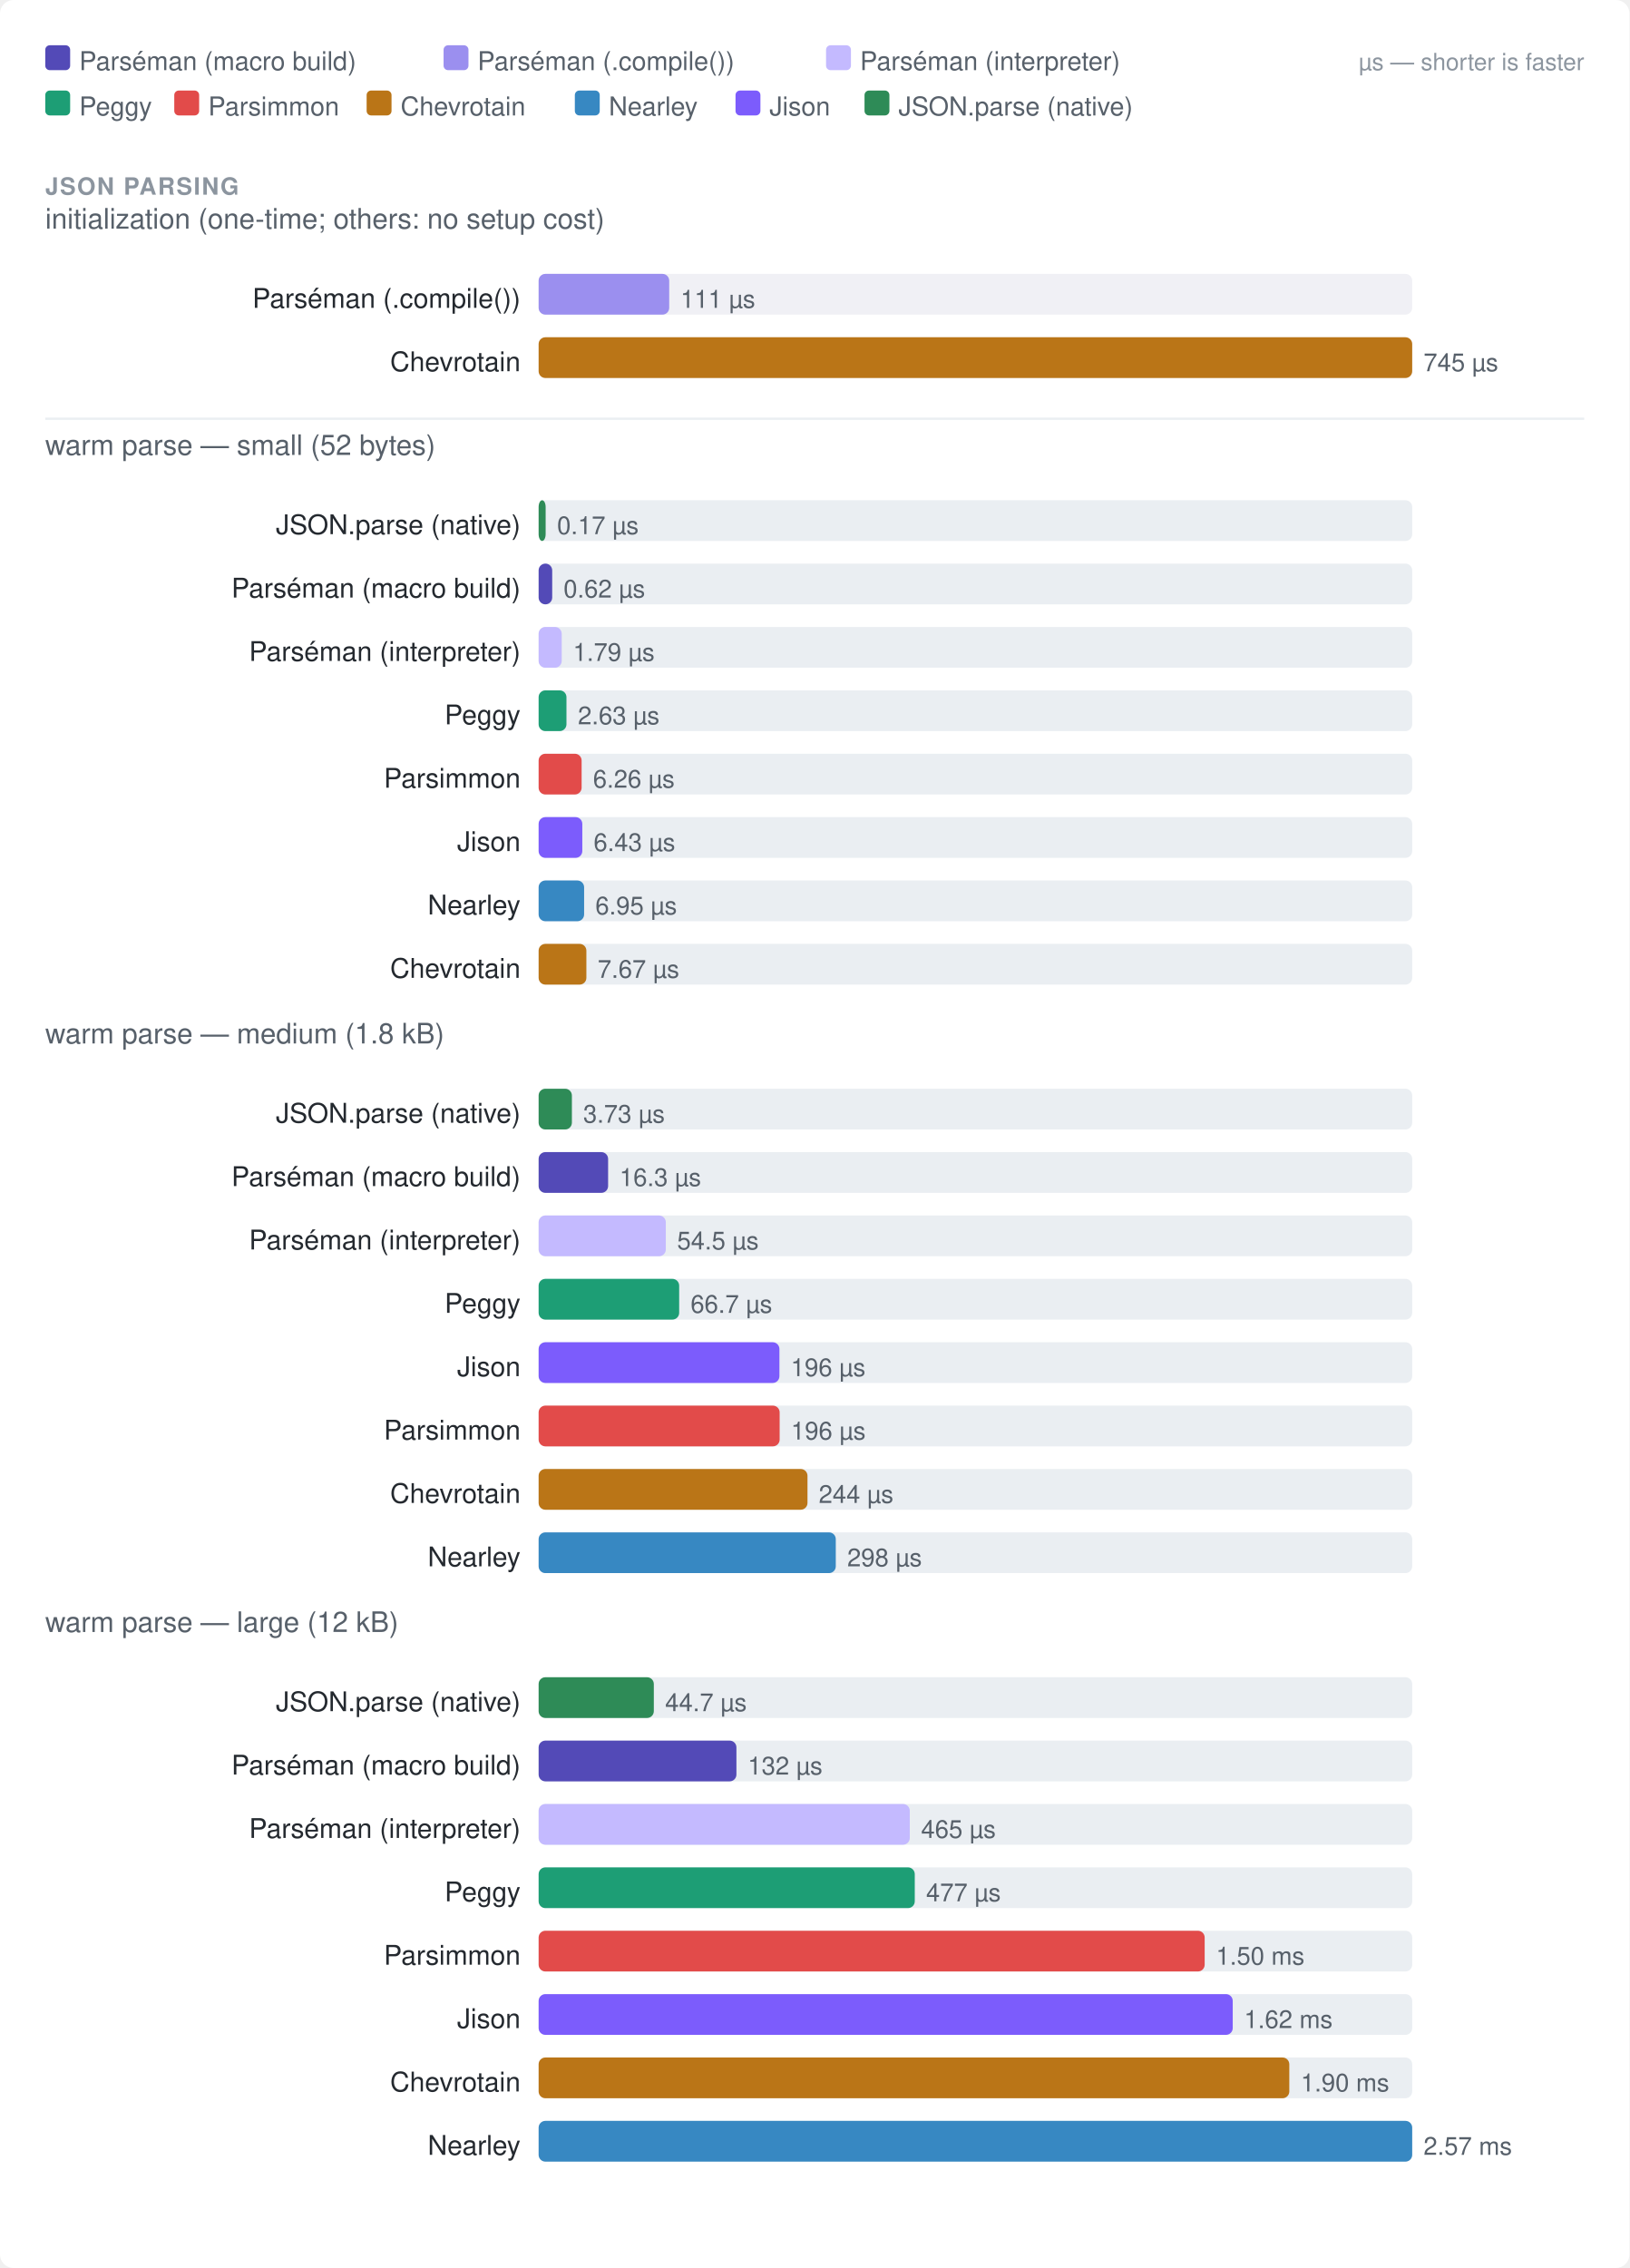
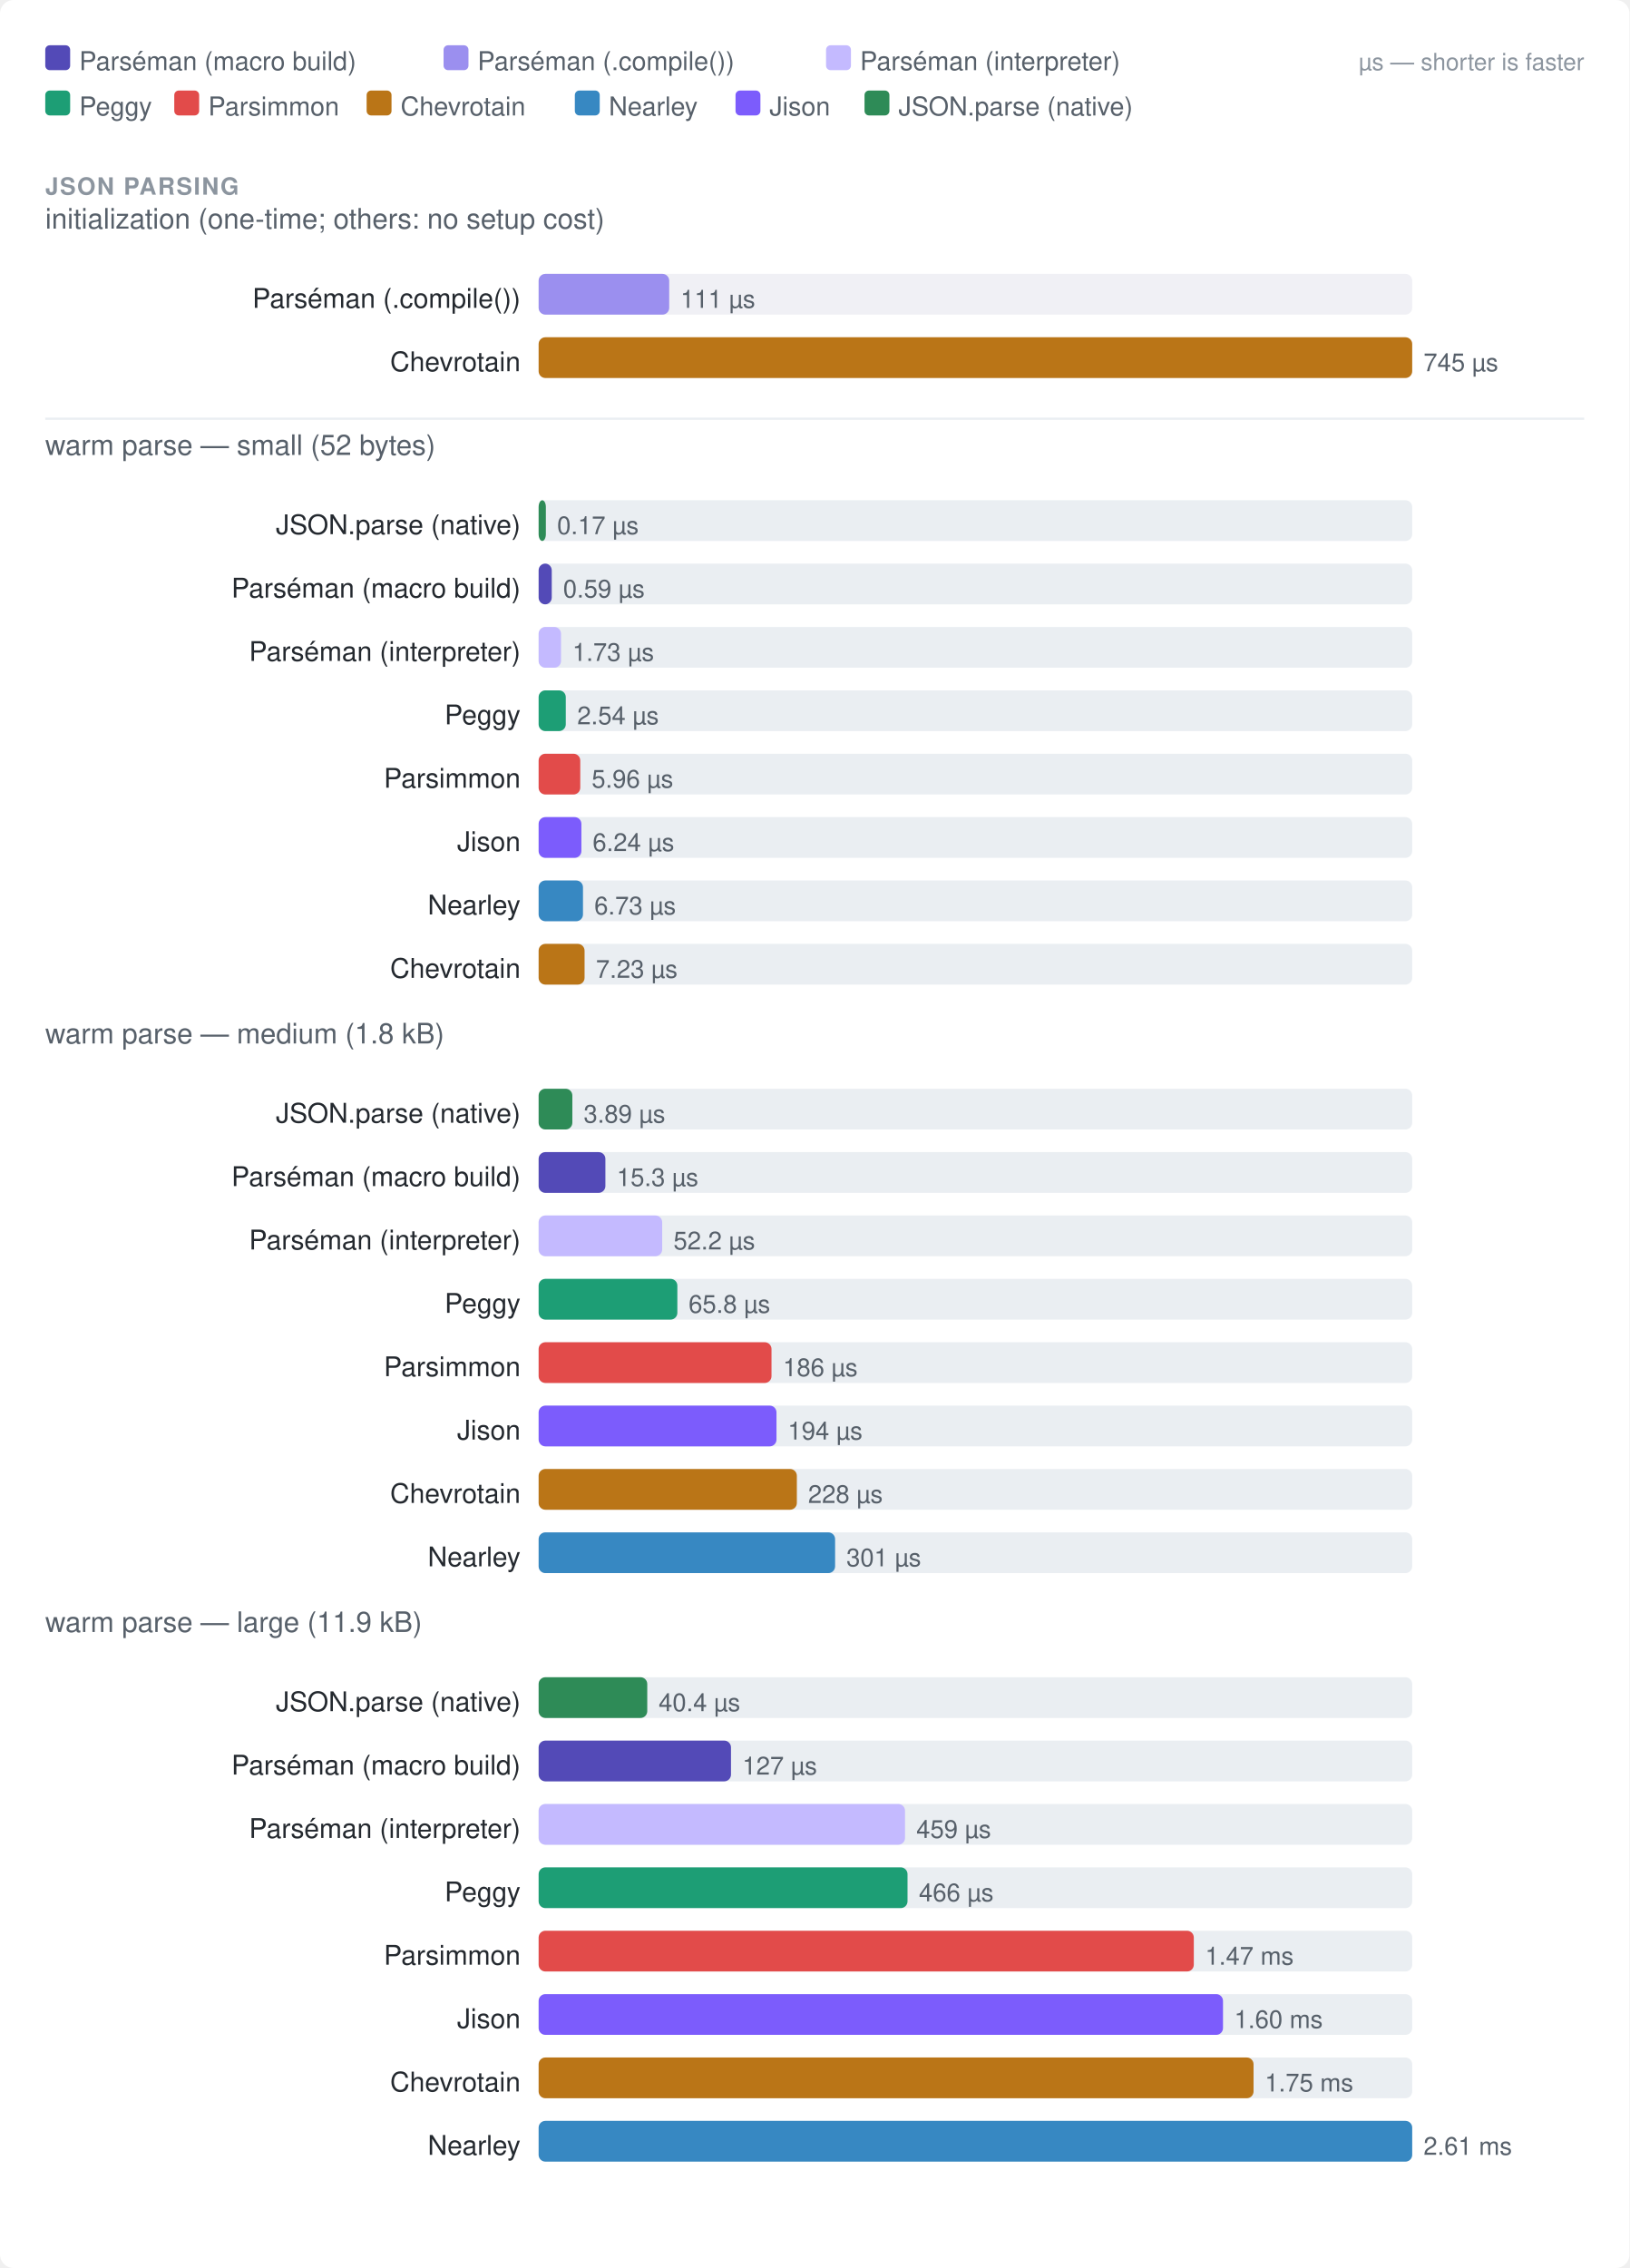
<svg xmlns="http://www.w3.org/2000/svg" viewBox="0 0 720 1002" width="720" height="1002">
  <rect width="720" height="1002" fill="white" rx="6" />
  <rect x="20" y="20" width="11" height="11" rx="2" fill="#534AB7" />
  <text x="35" y="31" font-size="11.5" fill="#57606a" font-family="-apple-system,BlinkMacSystemFont,'Segoe UI',Helvetica,Arial,sans-serif">Parséman (macro build)</text>
  <rect x="196" y="20" width="11" height="11" rx="2" fill="#9B8FEF" />
  <text x="211" y="31" font-size="11.5" fill="#57606a" font-family="-apple-system,BlinkMacSystemFont,'Segoe UI',Helvetica,Arial,sans-serif">Parséman (.compile())</text>
  <rect x="365" y="20" width="11" height="11" rx="2" fill="#C4BAFF" />
  <text x="380" y="31" font-size="11.5" fill="#57606a" font-family="-apple-system,BlinkMacSystemFont,'Segoe UI',Helvetica,Arial,sans-serif">Parséman (interpreter)</text>
  <rect x="20" y="40" width="11" height="11" rx="2" fill="#1D9E75" />
  <text x="35" y="51" font-size="11.5" fill="#57606a" font-family="-apple-system,BlinkMacSystemFont,'Segoe UI',Helvetica,Arial,sans-serif">Peggy</text>
  <rect x="77" y="40" width="11" height="11" rx="2" fill="#E24B4A" />
  <text x="92" y="51" font-size="11.5" fill="#57606a" font-family="-apple-system,BlinkMacSystemFont,'Segoe UI',Helvetica,Arial,sans-serif">Parsimmon</text>
  <rect x="162" y="40" width="11" height="11" rx="2" fill="#BA7517" />
  <text x="177" y="51" font-size="11.5" fill="#57606a" font-family="-apple-system,BlinkMacSystemFont,'Segoe UI',Helvetica,Arial,sans-serif">Chevrotain</text>
  <rect x="254" y="40" width="11" height="11" rx="2" fill="#3788C2" />
  <text x="269" y="51" font-size="11.5" fill="#57606a" font-family="-apple-system,BlinkMacSystemFont,'Segoe UI',Helvetica,Arial,sans-serif">Nearley</text>
  <rect x="325" y="40" width="11" height="11" rx="2" fill="#7C5CFC" />
  <text x="340" y="51" font-size="11.5" fill="#57606a" font-family="-apple-system,BlinkMacSystemFont,'Segoe UI',Helvetica,Arial,sans-serif">Jison</text>
  <rect x="382" y="40" width="11" height="11" rx="2" fill="#2E8B57" />
  <text x="397" y="51" font-size="11.5" fill="#57606a" font-family="-apple-system,BlinkMacSystemFont,'Segoe UI',Helvetica,Arial,sans-serif">JSON.parse (native)</text>
  <text x="700" y="31" font-size="10.5" fill="#8c959f" text-anchor="end" font-family="-apple-system,BlinkMacSystemFont,'Segoe UI',Helvetica,Arial,sans-serif">µs — shorter is faster</text>
  <text x="20" y="86" font-size="10.5" font-weight="600" fill="#8c959f" letter-spacing="0.06em" font-family="-apple-system,BlinkMacSystemFont,'Segoe UI',Helvetica,Arial,sans-serif">JSON PARSING</text>
  <text x="20" y="101" font-size="12.5" fill="#57606a" font-family="-apple-system,BlinkMacSystemFont,'Segoe UI',Helvetica,Arial,sans-serif">initialization (one-time; others: no setup cost)</text>
  <text x="230" y="136" text-anchor="end" font-size="12" fill="#24292f" font-family="-apple-system,BlinkMacSystemFont,'Segoe UI',Helvetica,Arial,sans-serif">Parséman (.compile())</text>
  <rect x="238" y="121" width="386" height="18" rx="3" fill="#f0f0f5" />
  <rect x="238" y="121" width="57.7" height="18" rx="3" fill="#9B8FEF" />
  <text x="300.695" y="136" font-size="11" fill="#57606a" font-family="-apple-system,BlinkMacSystemFont,'Segoe UI',Helvetica,Arial,sans-serif">111 µs</text>
  <text x="230" y="164" text-anchor="end" font-size="12" fill="#24292f" font-family="-apple-system,BlinkMacSystemFont,'Segoe UI',Helvetica,Arial,sans-serif">Chevrotain</text>
  <rect x="238" y="149" width="386" height="18" rx="3" fill="#f0f0f5" />
  <rect x="238" y="149" width="386.0" height="18" rx="3" fill="#BA7517" />
  <text x="629" y="164" font-size="11" fill="#57606a" font-family="-apple-system,BlinkMacSystemFont,'Segoe UI',Helvetica,Arial,sans-serif">745 µs</text>
  <line x1="20" y1="185" x2="700" y2="185" stroke="#eaeef2" stroke-width="1" />
  <text x="20" y="201" font-size="12.5" fill="#57606a" font-family="-apple-system,BlinkMacSystemFont,'Segoe UI',Helvetica,Arial,sans-serif">warm parse — small  (52 bytes)</text>
  <text x="230" y="236" text-anchor="end" font-size="12" fill="#24292f" font-family="-apple-system,BlinkMacSystemFont,'Segoe UI',Helvetica,Arial,sans-serif">JSON.parse (native)</text>
  <rect x="238" y="221" width="386" height="18" rx="3" fill="#eaeef2" />
-   <rect x="238" y="221" width="3.1" height="18" rx="3" fill="#2E8B57" />
-   <text x="246.137" y="236" font-size="11" fill="#57606a" font-family="-apple-system,BlinkMacSystemFont,'Segoe UI',Helvetica,Arial,sans-serif">0.17 µs</text>
+   <rect x="238" y="221" width="3.2" height="18" rx="3" fill="#2E8B57" />
+   <text x="246.154" y="236" font-size="11" fill="#57606a" font-family="-apple-system,BlinkMacSystemFont,'Segoe UI',Helvetica,Arial,sans-serif">0.17 µs</text>
  <text x="230" y="264" text-anchor="end" font-size="12" fill="#24292f" font-family="-apple-system,BlinkMacSystemFont,'Segoe UI',Helvetica,Arial,sans-serif">Parséman (macro build)</text>
  <rect x="238" y="249" width="386" height="18" rx="3" fill="#eaeef2" />
-   <rect x="238" y="249" width="6.0" height="18" rx="3" fill="#534AB7" />
-   <text x="248.991" y="264" font-size="11" fill="#57606a" font-family="-apple-system,BlinkMacSystemFont,'Segoe UI',Helvetica,Arial,sans-serif">0.62 µs</text>
+   <rect x="238" y="249" width="5.8" height="18" rx="3" fill="#534AB7" />
+   <text x="248.807" y="264" font-size="11" fill="#57606a" font-family="-apple-system,BlinkMacSystemFont,'Segoe UI',Helvetica,Arial,sans-serif">0.59 µs</text>
  <text x="230" y="292" text-anchor="end" font-size="12" fill="#24292f" font-family="-apple-system,BlinkMacSystemFont,'Segoe UI',Helvetica,Arial,sans-serif">Parséman (interpreter)</text>
  <rect x="238" y="277" width="386" height="18" rx="3" fill="#eaeef2" />
-   <rect x="238" y="277" width="10.2" height="18" rx="3" fill="#C4BAFF" />
-   <text x="253.18" y="292" font-size="11" fill="#57606a" font-family="-apple-system,BlinkMacSystemFont,'Segoe UI',Helvetica,Arial,sans-serif">1.79 µs</text>
+   <rect x="238" y="277" width="9.9" height="18" rx="3" fill="#C4BAFF" />
+   <text x="252.924" y="292" font-size="11" fill="#57606a" font-family="-apple-system,BlinkMacSystemFont,'Segoe UI',Helvetica,Arial,sans-serif">1.73 µs</text>
  <text x="230" y="320" text-anchor="end" font-size="12" fill="#24292f" font-family="-apple-system,BlinkMacSystemFont,'Segoe UI',Helvetica,Arial,sans-serif">Peggy</text>
  <rect x="238" y="305" width="386" height="18" rx="3" fill="#eaeef2" />
-   <rect x="238" y="305" width="12.3" height="18" rx="3" fill="#1D9E75" />
-   <text x="255.34" y="320" font-size="11" fill="#57606a" font-family="-apple-system,BlinkMacSystemFont,'Segoe UI',Helvetica,Arial,sans-serif">2.63 µs</text>
+   <rect x="238" y="305" width="12.0" height="18" rx="3" fill="#1D9E75" />
+   <text x="255.039" y="320" font-size="11" fill="#57606a" font-family="-apple-system,BlinkMacSystemFont,'Segoe UI',Helvetica,Arial,sans-serif">2.54 µs</text>
  <text x="230" y="348" text-anchor="end" font-size="12" fill="#24292f" font-family="-apple-system,BlinkMacSystemFont,'Segoe UI',Helvetica,Arial,sans-serif">Parsimmon</text>
  <rect x="238" y="333" width="386" height="18" rx="3" fill="#eaeef2" />
-   <rect x="238" y="333" width="19.0" height="18" rx="3" fill="#E24B4A" />
-   <text x="262.038" y="348" font-size="11" fill="#57606a" font-family="-apple-system,BlinkMacSystemFont,'Segoe UI',Helvetica,Arial,sans-serif">6.26 µs</text>
+   <rect x="238" y="333" width="18.4" height="18" rx="3" fill="#E24B4A" />
+   <text x="261.431" y="348" font-size="11" fill="#57606a" font-family="-apple-system,BlinkMacSystemFont,'Segoe UI',Helvetica,Arial,sans-serif">5.96 µs</text>
  <text x="230" y="376" text-anchor="end" font-size="12" fill="#24292f" font-family="-apple-system,BlinkMacSystemFont,'Segoe UI',Helvetica,Arial,sans-serif">Jison</text>
  <rect x="238" y="361" width="386" height="18" rx="3" fill="#eaeef2" />
-   <rect x="238" y="361" width="19.3" height="18" rx="3" fill="#7C5CFC" />
-   <text x="262.295" y="376" font-size="11" fill="#57606a" font-family="-apple-system,BlinkMacSystemFont,'Segoe UI',Helvetica,Arial,sans-serif">6.43 µs</text>
+   <rect x="238" y="361" width="18.9" height="18" rx="3" fill="#7C5CFC" />
+   <text x="261.865" y="376" font-size="11" fill="#57606a" font-family="-apple-system,BlinkMacSystemFont,'Segoe UI',Helvetica,Arial,sans-serif">6.24 µs</text>
  <text x="230" y="404" text-anchor="end" font-size="12" fill="#24292f" font-family="-apple-system,BlinkMacSystemFont,'Segoe UI',Helvetica,Arial,sans-serif">Nearley</text>
  <rect x="238" y="389" width="386" height="18" rx="3" fill="#eaeef2" />
-   <rect x="238" y="389" width="20.1" height="18" rx="3" fill="#3788C2" />
-   <text x="263.06" y="404" font-size="11" fill="#57606a" font-family="-apple-system,BlinkMacSystemFont,'Segoe UI',Helvetica,Arial,sans-serif">6.95 µs</text>
+   <rect x="238" y="389" width="19.6" height="18" rx="3" fill="#3788C2" />
+   <text x="262.597" y="404" font-size="11" fill="#57606a" font-family="-apple-system,BlinkMacSystemFont,'Segoe UI',Helvetica,Arial,sans-serif">6.73 µs</text>
  <text x="230" y="432" text-anchor="end" font-size="12" fill="#24292f" font-family="-apple-system,BlinkMacSystemFont,'Segoe UI',Helvetica,Arial,sans-serif">Chevrotain</text>
  <rect x="238" y="417" width="386" height="18" rx="3" fill="#eaeef2" />
-   <rect x="238" y="417" width="21.1" height="18" rx="3" fill="#BA7517" />
-   <text x="264.073" y="432" font-size="11" fill="#57606a" font-family="-apple-system,BlinkMacSystemFont,'Segoe UI',Helvetica,Arial,sans-serif">7.67 µs</text>
+   <rect x="238" y="417" width="20.3" height="18" rx="3" fill="#BA7517" />
+   <text x="263.31" y="432" font-size="11" fill="#57606a" font-family="-apple-system,BlinkMacSystemFont,'Segoe UI',Helvetica,Arial,sans-serif">7.23 µs</text>
  <text x="20" y="461" font-size="12.5" fill="#57606a" font-family="-apple-system,BlinkMacSystemFont,'Segoe UI',Helvetica,Arial,sans-serif">warm parse — medium  (1.8 kB)</text>
  <text x="230" y="496" text-anchor="end" font-size="12" fill="#24292f" font-family="-apple-system,BlinkMacSystemFont,'Segoe UI',Helvetica,Arial,sans-serif">JSON.parse (native)</text>
  <rect x="238" y="481" width="386" height="18" rx="3" fill="#eaeef2" />
-   <rect x="238" y="481" width="14.7" height="18" rx="3" fill="#2E8B57" />
-   <text x="257.696" y="496" font-size="11" fill="#57606a" font-family="-apple-system,BlinkMacSystemFont,'Segoe UI',Helvetica,Arial,sans-serif">3.73 µs</text>
+   <rect x="238" y="481" width="14.9" height="18" rx="3" fill="#2E8B57" />
+   <text x="257.9" y="496" font-size="11" fill="#57606a" font-family="-apple-system,BlinkMacSystemFont,'Segoe UI',Helvetica,Arial,sans-serif">3.89 µs</text>
  <text x="230" y="524" text-anchor="end" font-size="12" fill="#24292f" font-family="-apple-system,BlinkMacSystemFont,'Segoe UI',Helvetica,Arial,sans-serif">Parséman (macro build)</text>
  <rect x="238" y="509" width="386" height="18" rx="3" fill="#eaeef2" />
-   <rect x="238" y="509" width="30.7" height="18" rx="3" fill="#534AB7" />
-   <text x="273.721" y="524" font-size="11" fill="#57606a" font-family="-apple-system,BlinkMacSystemFont,'Segoe UI',Helvetica,Arial,sans-serif">16.3 µs</text>
+   <rect x="238" y="509" width="29.5" height="18" rx="3" fill="#534AB7" />
+   <text x="272.503" y="524" font-size="11" fill="#57606a" font-family="-apple-system,BlinkMacSystemFont,'Segoe UI',Helvetica,Arial,sans-serif">15.3 µs</text>
  <text x="230" y="552" text-anchor="end" font-size="12" fill="#24292f" font-family="-apple-system,BlinkMacSystemFont,'Segoe UI',Helvetica,Arial,sans-serif">Parséman (interpreter)</text>
  <rect x="238" y="537" width="386" height="18" rx="3" fill="#eaeef2" />
-   <rect x="238" y="537" width="56.2" height="18" rx="3" fill="#C4BAFF" />
-   <text x="299.174" y="552" font-size="11" fill="#57606a" font-family="-apple-system,BlinkMacSystemFont,'Segoe UI',Helvetica,Arial,sans-serif">54.5 µs</text>
+   <rect x="238" y="537" width="54.6" height="18" rx="3" fill="#C4BAFF" />
+   <text x="297.573" y="552" font-size="11" fill="#57606a" font-family="-apple-system,BlinkMacSystemFont,'Segoe UI',Helvetica,Arial,sans-serif">52.2 µs</text>
  <text x="230" y="580" text-anchor="end" font-size="12" fill="#24292f" font-family="-apple-system,BlinkMacSystemFont,'Segoe UI',Helvetica,Arial,sans-serif">Peggy</text>
  <rect x="238" y="565" width="386" height="18" rx="3" fill="#eaeef2" />
-   <rect x="238" y="565" width="62.1" height="18" rx="3" fill="#1D9E75" />
-   <text x="305.144" y="580" font-size="11" fill="#57606a" font-family="-apple-system,BlinkMacSystemFont,'Segoe UI',Helvetica,Arial,sans-serif">66.7 µs</text>
-   <text x="230" y="608" text-anchor="end" font-size="12" fill="#24292f" font-family="-apple-system,BlinkMacSystemFont,'Segoe UI',Helvetica,Arial,sans-serif">Jison</text>
+   <rect x="238" y="565" width="61.3" height="18" rx="3" fill="#1D9E75" />
+   <text x="304.261" y="580" font-size="11" fill="#57606a" font-family="-apple-system,BlinkMacSystemFont,'Segoe UI',Helvetica,Arial,sans-serif">65.8 µs</text>
+   <text x="230" y="608" text-anchor="end" font-size="12" fill="#24292f" font-family="-apple-system,BlinkMacSystemFont,'Segoe UI',Helvetica,Arial,sans-serif">Parsimmon</text>
  <rect x="238" y="593" width="386" height="18" rx="3" fill="#eaeef2" />
-   <rect x="238" y="593" width="106.4" height="18" rx="3" fill="#7C5CFC" />
-   <text x="349.416" y="608" font-size="11" fill="#57606a" font-family="-apple-system,BlinkMacSystemFont,'Segoe UI',Helvetica,Arial,sans-serif">196 µs</text>
-   <text x="230" y="636" text-anchor="end" font-size="12" fill="#24292f" font-family="-apple-system,BlinkMacSystemFont,'Segoe UI',Helvetica,Arial,sans-serif">Parsimmon</text>
+   <rect x="238" y="593" width="102.9" height="18" rx="3" fill="#E24B4A" />
+   <text x="345.95" y="608" font-size="11" fill="#57606a" font-family="-apple-system,BlinkMacSystemFont,'Segoe UI',Helvetica,Arial,sans-serif">186 µs</text>
+   <text x="230" y="636" text-anchor="end" font-size="12" fill="#24292f" font-family="-apple-system,BlinkMacSystemFont,'Segoe UI',Helvetica,Arial,sans-serif">Jison</text>
  <rect x="238" y="621" width="386" height="18" rx="3" fill="#eaeef2" />
-   <rect x="238" y="621" width="106.5" height="18" rx="3" fill="#E24B4A" />
-   <text x="349.487" y="636" font-size="11" fill="#57606a" font-family="-apple-system,BlinkMacSystemFont,'Segoe UI',Helvetica,Arial,sans-serif">196 µs</text>
+   <rect x="238" y="621" width="105.1" height="18" rx="3" fill="#7C5CFC" />
+   <text x="348.093" y="636" font-size="11" fill="#57606a" font-family="-apple-system,BlinkMacSystemFont,'Segoe UI',Helvetica,Arial,sans-serif">194 µs</text>
  <text x="230" y="664" text-anchor="end" font-size="12" fill="#24292f" font-family="-apple-system,BlinkMacSystemFont,'Segoe UI',Helvetica,Arial,sans-serif">Chevrotain</text>
  <rect x="238" y="649" width="386" height="18" rx="3" fill="#eaeef2" />
-   <rect x="238" y="649" width="118.8" height="18" rx="3" fill="#BA7517" />
-   <text x="361.763" y="664" font-size="11" fill="#57606a" font-family="-apple-system,BlinkMacSystemFont,'Segoe UI',Helvetica,Arial,sans-serif">244 µs</text>
+   <rect x="238" y="649" width="114.1" height="18" rx="3" fill="#BA7517" />
+   <text x="357.056" y="664" font-size="11" fill="#57606a" font-family="-apple-system,BlinkMacSystemFont,'Segoe UI',Helvetica,Arial,sans-serif">228 µs</text>
  <text x="230" y="692" text-anchor="end" font-size="12" fill="#24292f" font-family="-apple-system,BlinkMacSystemFont,'Segoe UI',Helvetica,Arial,sans-serif">Nearley</text>
  <rect x="238" y="677" width="386" height="18" rx="3" fill="#eaeef2" />
-   <rect x="238" y="677" width="131.3" height="18" rx="3" fill="#3788C2" />
-   <text x="374.347" y="692" font-size="11" fill="#57606a" font-family="-apple-system,BlinkMacSystemFont,'Segoe UI',Helvetica,Arial,sans-serif">298 µs</text>
-   <text x="20" y="721" font-size="12.5" fill="#57606a" font-family="-apple-system,BlinkMacSystemFont,'Segoe UI',Helvetica,Arial,sans-serif">warm parse — large  (12 kB)</text>
+   <rect x="238" y="677" width="131.0" height="18" rx="3" fill="#3788C2" />
+   <text x="373.984" y="692" font-size="11" fill="#57606a" font-family="-apple-system,BlinkMacSystemFont,'Segoe UI',Helvetica,Arial,sans-serif">301 µs</text>
+   <text x="20" y="721" font-size="12.5" fill="#57606a" font-family="-apple-system,BlinkMacSystemFont,'Segoe UI',Helvetica,Arial,sans-serif">warm parse — large  (11.9 kB)</text>
  <text x="230" y="756" text-anchor="end" font-size="12" fill="#24292f" font-family="-apple-system,BlinkMacSystemFont,'Segoe UI',Helvetica,Arial,sans-serif">JSON.parse (native)</text>
  <rect x="238" y="741" width="386" height="18" rx="3" fill="#eaeef2" />
-   <rect x="238" y="741" width="50.9" height="18" rx="3" fill="#2E8B57" />
-   <text x="293.896" y="756" font-size="11" fill="#57606a" font-family="-apple-system,BlinkMacSystemFont,'Segoe UI',Helvetica,Arial,sans-serif">44.7 µs</text>
+   <rect x="238" y="741" width="48.0" height="18" rx="3" fill="#2E8B57" />
+   <text x="291.017" y="756" font-size="11" fill="#57606a" font-family="-apple-system,BlinkMacSystemFont,'Segoe UI',Helvetica,Arial,sans-serif">40.4 µs</text>
  <text x="230" y="784" text-anchor="end" font-size="12" fill="#24292f" font-family="-apple-system,BlinkMacSystemFont,'Segoe UI',Helvetica,Arial,sans-serif">Parséman (macro build)</text>
  <rect x="238" y="769" width="386" height="18" rx="3" fill="#eaeef2" />
-   <rect x="238" y="769" width="87.4" height="18" rx="3" fill="#534AB7" />
-   <text x="330.409" y="784" font-size="11" fill="#57606a" font-family="-apple-system,BlinkMacSystemFont,'Segoe UI',Helvetica,Arial,sans-serif">132 µs</text>
+   <rect x="238" y="769" width="85.0" height="18" rx="3" fill="#534AB7" />
+   <text x="328.029" y="784" font-size="11" fill="#57606a" font-family="-apple-system,BlinkMacSystemFont,'Segoe UI',Helvetica,Arial,sans-serif">127 µs</text>
  <text x="230" y="812" text-anchor="end" font-size="12" fill="#24292f" font-family="-apple-system,BlinkMacSystemFont,'Segoe UI',Helvetica,Arial,sans-serif">Parséman (interpreter)</text>
  <rect x="238" y="797" width="386" height="18" rx="3" fill="#eaeef2" />
-   <rect x="238" y="797" width="164.0" height="18" rx="3" fill="#C4BAFF" />
-   <text x="406.996" y="812" font-size="11" fill="#57606a" font-family="-apple-system,BlinkMacSystemFont,'Segoe UI',Helvetica,Arial,sans-serif">465 µs</text>
+   <rect x="238" y="797" width="161.9" height="18" rx="3" fill="#C4BAFF" />
+   <text x="404.901" y="812" font-size="11" fill="#57606a" font-family="-apple-system,BlinkMacSystemFont,'Segoe UI',Helvetica,Arial,sans-serif">459 µs</text>
  <text x="230" y="840" text-anchor="end" font-size="12" fill="#24292f" font-family="-apple-system,BlinkMacSystemFont,'Segoe UI',Helvetica,Arial,sans-serif">Peggy</text>
  <rect x="238" y="825" width="386" height="18" rx="3" fill="#eaeef2" />
-   <rect x="238" y="825" width="166.2" height="18" rx="3" fill="#1D9E75" />
-   <text x="409.21" y="840" font-size="11" fill="#57606a" font-family="-apple-system,BlinkMacSystemFont,'Segoe UI',Helvetica,Arial,sans-serif">477 µs</text>
+   <rect x="238" y="825" width="163.0" height="18" rx="3" fill="#1D9E75" />
+   <text x="406.019" y="840" font-size="11" fill="#57606a" font-family="-apple-system,BlinkMacSystemFont,'Segoe UI',Helvetica,Arial,sans-serif">466 µs</text>
  <text x="230" y="868" text-anchor="end" font-size="12" fill="#24292f" font-family="-apple-system,BlinkMacSystemFont,'Segoe UI',Helvetica,Arial,sans-serif">Parsimmon</text>
  <rect x="238" y="853" width="386" height="18" rx="3" fill="#eaeef2" />
-   <rect x="238" y="853" width="294.3" height="18" rx="3" fill="#E24B4A" />
-   <text x="537.296" y="868" font-size="11" fill="#57606a" font-family="-apple-system,BlinkMacSystemFont,'Segoe UI',Helvetica,Arial,sans-serif">1.50 ms</text>
+   <rect x="238" y="853" width="289.5" height="18" rx="3" fill="#E24B4A" />
+   <text x="532.511" y="868" font-size="11" fill="#57606a" font-family="-apple-system,BlinkMacSystemFont,'Segoe UI',Helvetica,Arial,sans-serif">1.47 ms</text>
  <text x="230" y="896" text-anchor="end" font-size="12" fill="#24292f" font-family="-apple-system,BlinkMacSystemFont,'Segoe UI',Helvetica,Arial,sans-serif">Jison</text>
  <rect x="238" y="881" width="386" height="18" rx="3" fill="#eaeef2" />
-   <rect x="238" y="881" width="306.7" height="18" rx="3" fill="#7C5CFC" />
-   <text x="549.716" y="896" font-size="11" fill="#57606a" font-family="-apple-system,BlinkMacSystemFont,'Segoe UI',Helvetica,Arial,sans-serif">1.62 ms</text>
+   <rect x="238" y="881" width="302.4" height="18" rx="3" fill="#7C5CFC" />
+   <text x="545.371" y="896" font-size="11" fill="#57606a" font-family="-apple-system,BlinkMacSystemFont,'Segoe UI',Helvetica,Arial,sans-serif">1.60 ms</text>
  <text x="230" y="924" text-anchor="end" font-size="12" fill="#24292f" font-family="-apple-system,BlinkMacSystemFont,'Segoe UI',Helvetica,Arial,sans-serif">Chevrotain</text>
  <rect x="238" y="909" width="386" height="18" rx="3" fill="#eaeef2" />
-   <rect x="238" y="909" width="331.7" height="18" rx="3" fill="#BA7517" />
-   <text x="574.739" y="924" font-size="11" fill="#57606a" font-family="-apple-system,BlinkMacSystemFont,'Segoe UI',Helvetica,Arial,sans-serif">1.90 ms</text>
+   <rect x="238" y="909" width="315.9" height="18" rx="3" fill="#BA7517" />
+   <text x="558.868" y="924" font-size="11" fill="#57606a" font-family="-apple-system,BlinkMacSystemFont,'Segoe UI',Helvetica,Arial,sans-serif">1.75 ms</text>
  <text x="230" y="952" text-anchor="end" font-size="12" fill="#24292f" font-family="-apple-system,BlinkMacSystemFont,'Segoe UI',Helvetica,Arial,sans-serif">Nearley</text>
  <rect x="238" y="937" width="386" height="18" rx="3" fill="#eaeef2" />
  <rect x="238" y="937" width="386.0" height="18" rx="3" fill="#3788C2" />
-   <text x="629" y="952" font-size="11" fill="#57606a" font-family="-apple-system,BlinkMacSystemFont,'Segoe UI',Helvetica,Arial,sans-serif">2.57 ms</text>
+   <text x="629" y="952" font-size="11" fill="#57606a" font-family="-apple-system,BlinkMacSystemFont,'Segoe UI',Helvetica,Arial,sans-serif">2.61 ms</text>
</svg>
